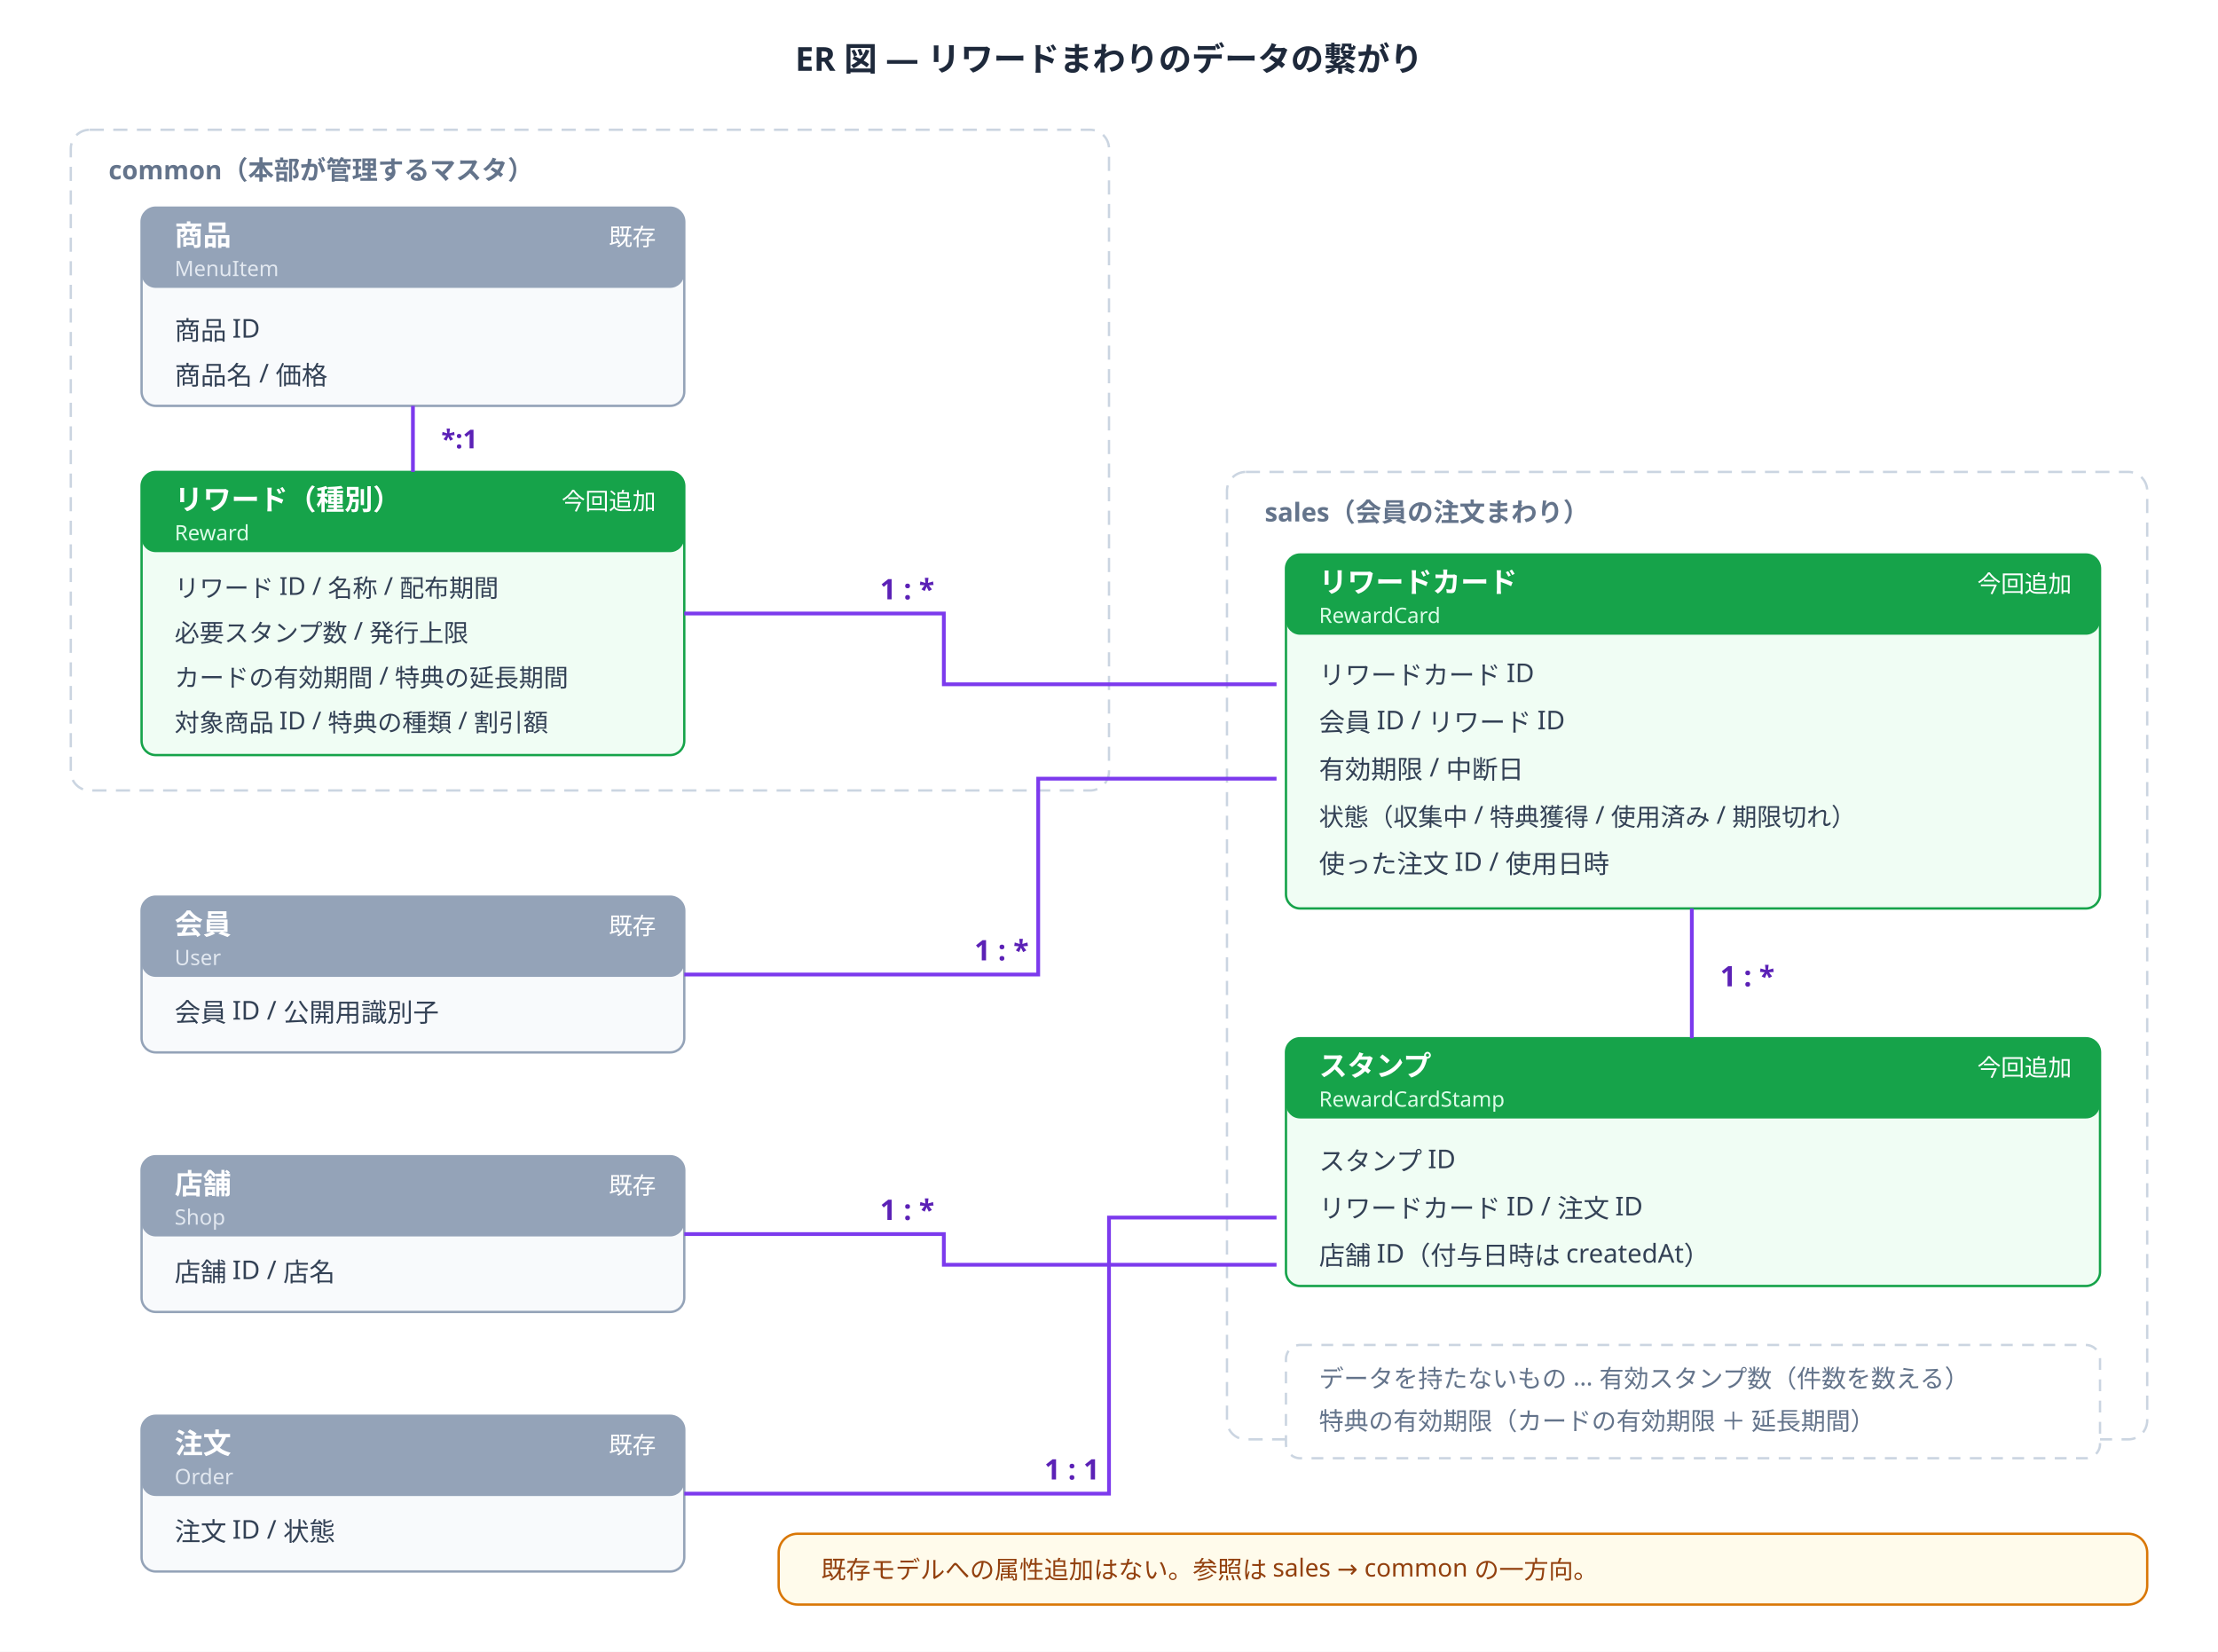
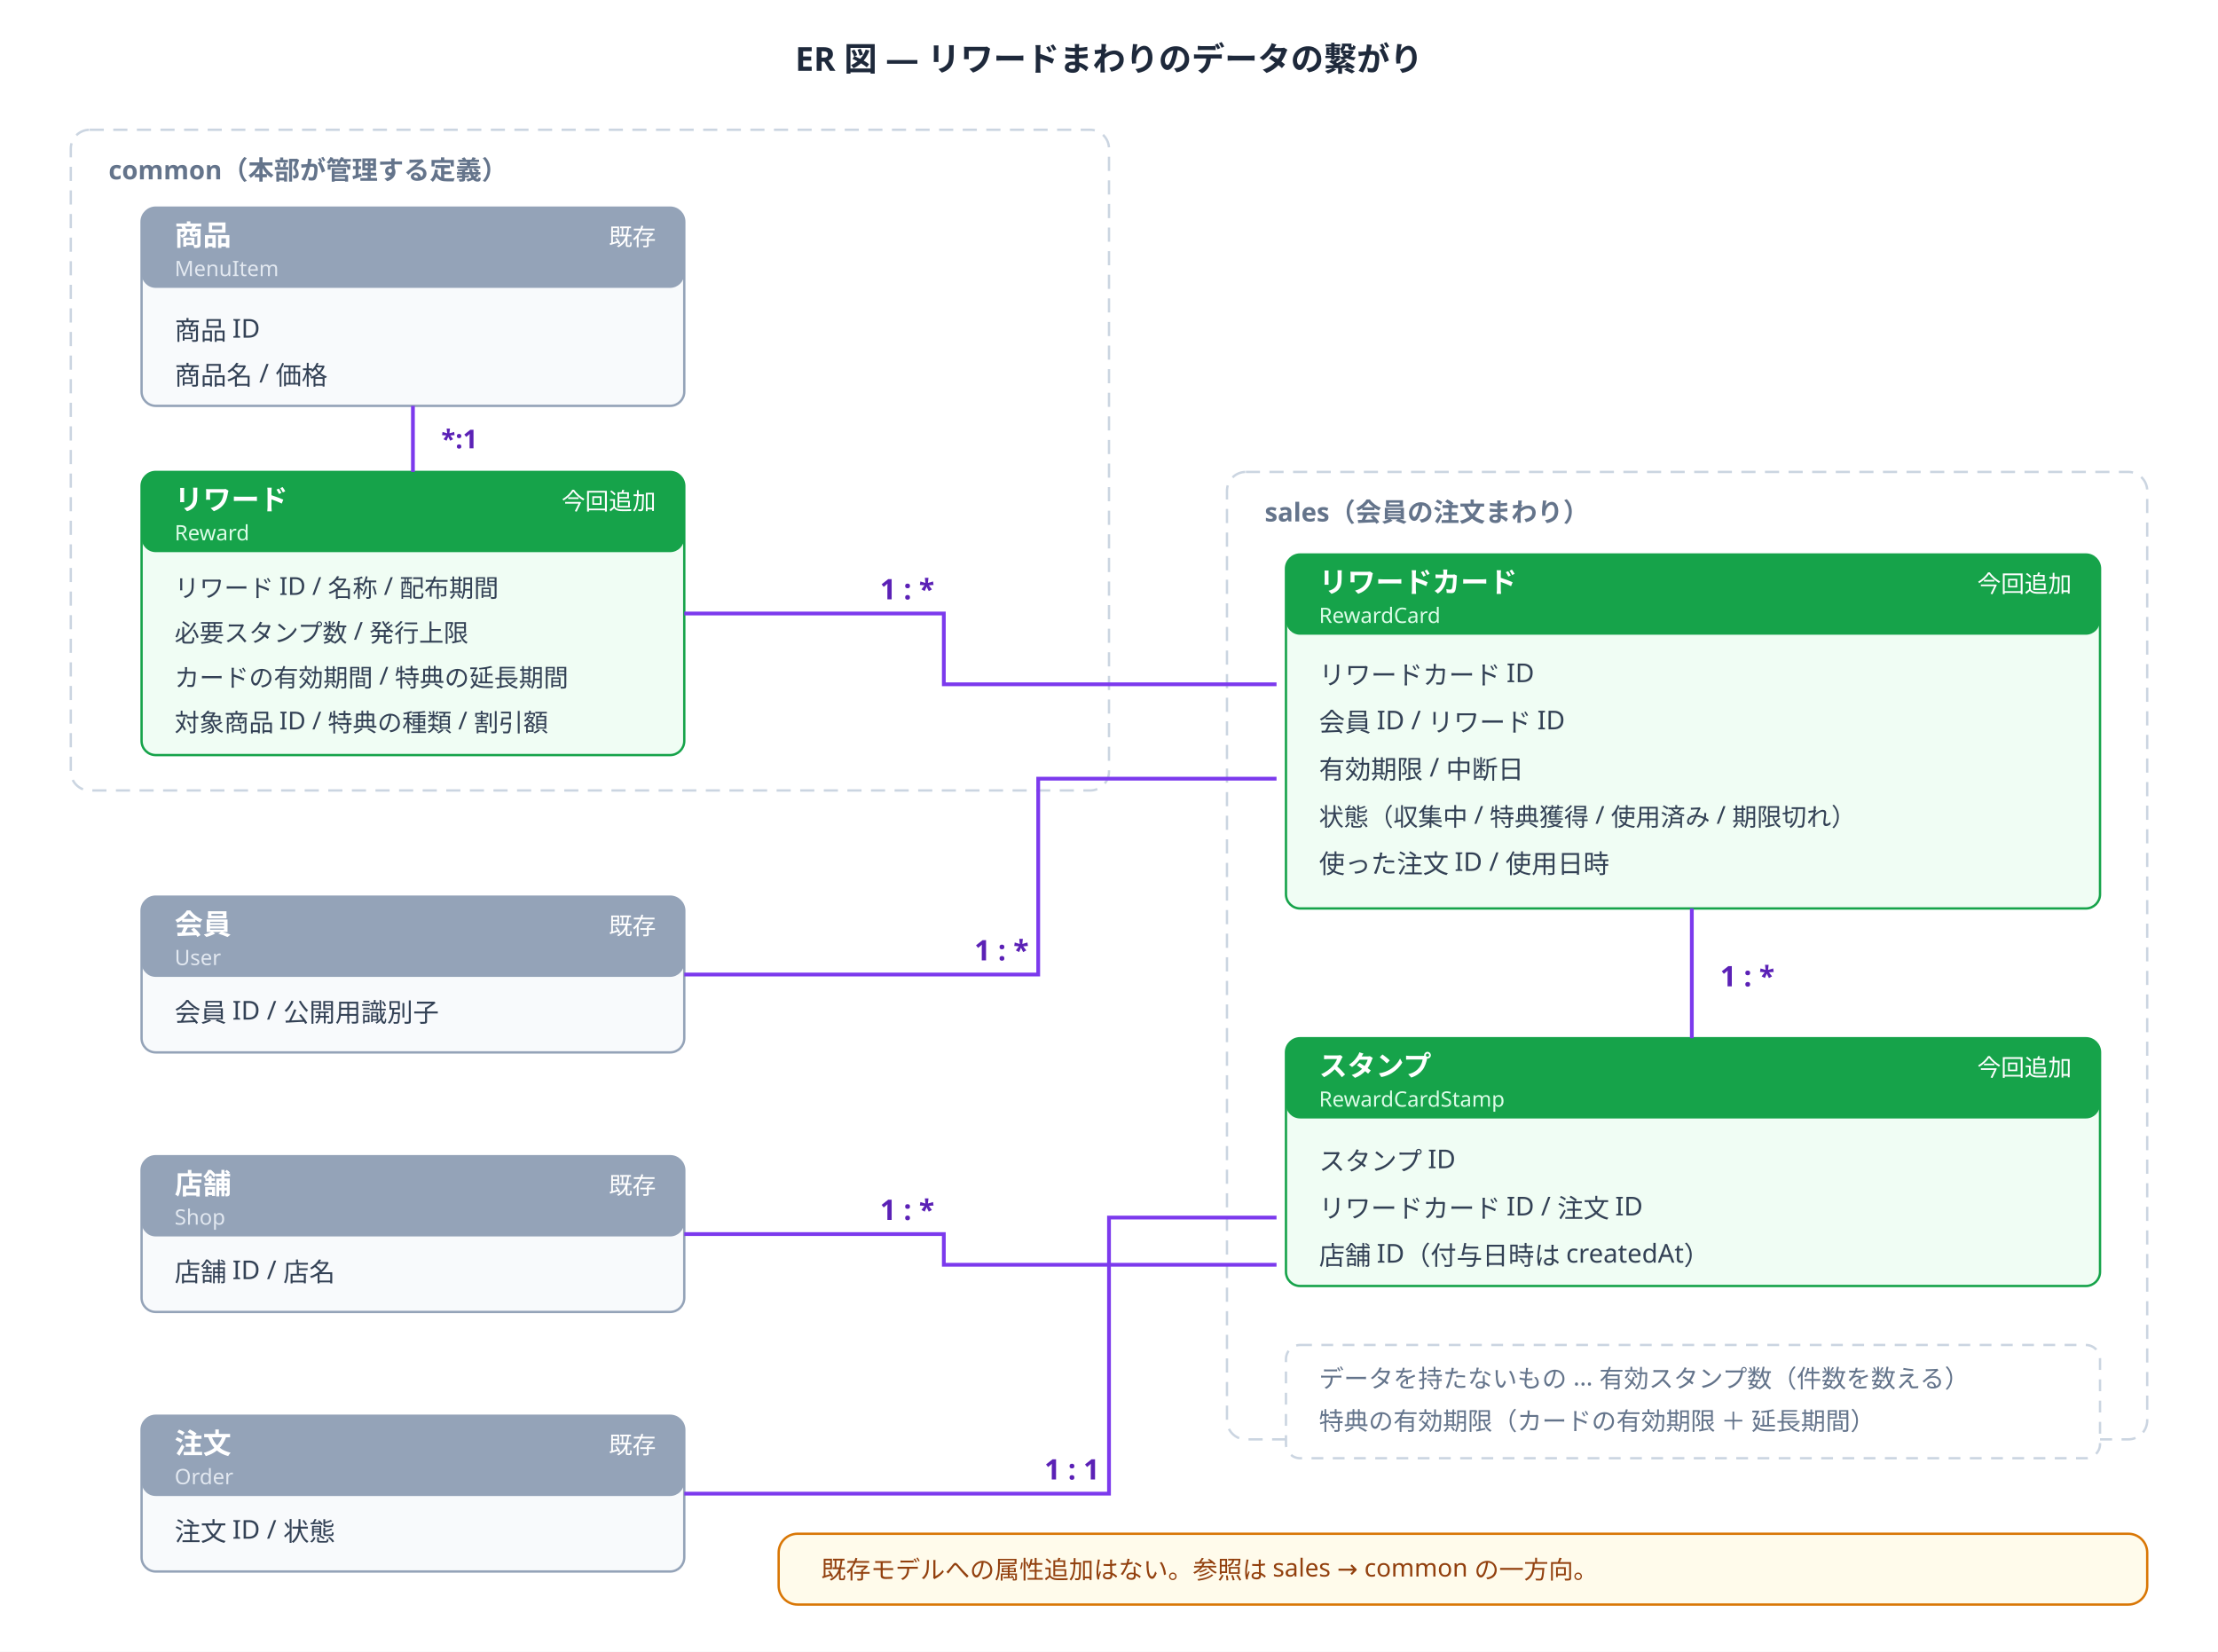
<svg xmlns="http://www.w3.org/2000/svg" viewBox="0 0 940 700" width="940" font-family="sans-serif" font-size="14">
  <rect x="0" y="0" width="940" height="700" fill="#ffffff" />
  <text x="470" y="30" text-anchor="middle" font-weight="bold" fill="#1e293b">ER 図 — リワードまわりのデータの繋がり</text>
  <rect x="30" y="55" width="440" height="280" rx="8" fill="none" stroke="#cbd5e1" stroke-dasharray="6 4" />
-   <text x="46" y="76" font-size="11" font-weight="bold" fill="#64748b">common（本部が管理するマスタ）</text>
+   <text x="46" y="76" font-size="11" font-weight="bold" fill="#64748b">common（本部が管理する定義）</text>
  <rect x="60" y="88" width="230" height="84" rx="6" fill="#f8fafc" stroke="#94a3b8" />
  <rect x="60" y="88" width="230" height="34" rx="6" fill="#94a3b8" />
  <text x="74" y="104" font-size="12" font-weight="bold" fill="#ffffff">商品</text>
  <text x="74" y="117" font-size="9" fill="#e2e8f0">MenuItem</text>
  <text x="278" y="104" text-anchor="end" font-size="10" fill="#ffffff">既存</text>
  <text x="74" y="144" font-size="11" fill="#334155">商品 ID</text>
  <text x="74" y="163" font-size="11" fill="#334155">商品名 / 価格</text>
  <rect x="60" y="200" width="230" height="120" rx="6" fill="#f0fdf4" stroke="#16a34a" />
  <rect x="60" y="200" width="230" height="34" rx="6" fill="#16a34a" />
-   <text x="74" y="216" font-size="12" font-weight="bold" fill="#ffffff">リワード（種別）</text>
+   <text x="74" y="216" font-size="12" font-weight="bold" fill="#ffffff">リワード</text>
  <text x="74" y="229" font-size="9" fill="#dcfce7">Reward</text>
  <text x="278" y="216" text-anchor="end" font-size="10" fill="#ffffff">今回追加</text>
  <text x="74" y="253" font-size="10.5" fill="#334155">リワード ID / 名称 / 配布期間</text>
  <text x="74" y="272" font-size="10.5" fill="#334155">必要スタンプ数 / 発行上限</text>
  <text x="74" y="291" font-size="10.5" fill="#334155">カードの有効期間 / 特典の延長期間</text>
  <text x="74" y="310" font-size="10.5" fill="#334155">対象商品 ID / 特典の種類 / 割引額</text>
  <path d="M175,200 V172" fill="none" stroke="#7c3aed" stroke-width="1.6" />
  <text x="187" y="190" font-size="11" font-weight="bold" fill="#5b21b6">*:1</text>
  <rect x="60" y="380" width="230" height="66" rx="6" fill="#f8fafc" stroke="#94a3b8" />
  <rect x="60" y="380" width="230" height="34" rx="6" fill="#94a3b8" />
  <text x="74" y="396" font-size="12" font-weight="bold" fill="#ffffff">会員</text>
  <text x="74" y="409" font-size="9" fill="#e2e8f0">User</text>
  <text x="278" y="396" text-anchor="end" font-size="10" fill="#ffffff">既存</text>
  <text x="74" y="433" font-size="11" fill="#334155">会員 ID / 公開用識別子</text>
  <rect x="60" y="490" width="230" height="66" rx="6" fill="#f8fafc" stroke="#94a3b8" />
  <rect x="60" y="490" width="230" height="34" rx="6" fill="#94a3b8" />
  <text x="74" y="506" font-size="12" font-weight="bold" fill="#ffffff">店舗</text>
  <text x="74" y="519" font-size="9" fill="#e2e8f0">Shop</text>
  <text x="278" y="506" text-anchor="end" font-size="10" fill="#ffffff">既存</text>
  <text x="74" y="543" font-size="11" fill="#334155">店舗 ID / 店名</text>
  <rect x="60" y="600" width="230" height="66" rx="6" fill="#f8fafc" stroke="#94a3b8" />
  <rect x="60" y="600" width="230" height="34" rx="6" fill="#94a3b8" />
  <text x="74" y="616" font-size="12" font-weight="bold" fill="#ffffff">注文</text>
  <text x="74" y="629" font-size="9" fill="#e2e8f0">Order</text>
  <text x="278" y="616" text-anchor="end" font-size="10" fill="#ffffff">既存</text>
  <text x="74" y="653" font-size="11" fill="#334155">注文 ID / 状態</text>
  <rect x="520" y="200" width="390" height="410" rx="8" fill="none" stroke="#cbd5e1" stroke-dasharray="6 4" />
  <text x="536" y="221" font-size="11" font-weight="bold" fill="#64748b">sales（会員の注文まわり）</text>
  <rect x="545" y="235" width="345" height="150" rx="6" fill="#f0fdf4" stroke="#16a34a" />
  <rect x="545" y="235" width="345" height="34" rx="6" fill="#16a34a" />
  <text x="559" y="251" font-size="12" font-weight="bold" fill="#ffffff">リワードカード</text>
  <text x="559" y="264" font-size="9" fill="#dcfce7">RewardCard</text>
  <text x="878" y="251" text-anchor="end" font-size="10" fill="#ffffff">今回追加</text>
  <text x="559" y="290" font-size="11" fill="#334155">リワードカード ID</text>
  <text x="559" y="310" font-size="11" fill="#334155">会員 ID / リワード ID</text>
  <text x="559" y="330" font-size="11" fill="#334155">有効期限 / 中断日</text>
  <text x="559" y="350" font-size="10.5" fill="#334155">状態（収集中 / 特典獲得 / 使用済み / 期限切れ）</text>
  <text x="559" y="370" font-size="11" fill="#334155">使った注文 ID / 使用日時</text>
  <rect x="545" y="440" width="345" height="105" rx="6" fill="#f0fdf4" stroke="#16a34a" />
  <rect x="545" y="440" width="345" height="34" rx="6" fill="#16a34a" />
  <text x="559" y="456" font-size="12" font-weight="bold" fill="#ffffff">スタンプ</text>
  <text x="559" y="469" font-size="9" fill="#dcfce7">RewardCardStamp</text>
  <text x="878" y="456" text-anchor="end" font-size="10" fill="#ffffff">今回追加</text>
  <text x="559" y="496" font-size="11" fill="#334155">スタンプ ID</text>
  <text x="559" y="516" font-size="11" fill="#334155">リワードカード ID / 注文 ID</text>
  <text x="559" y="536" font-size="11" fill="#334155">店舗 ID（付与日時は createdAt）</text>
  <path d="M290,260 H400 V290 H541" fill="none" stroke="#7c3aed" stroke-width="1.6" />
  <text x="396" y="254" text-anchor="end" font-size="12" font-weight="bold" fill="#5b21b6">1 : *</text>
  <path d="M290,413 H440 V330 H541" fill="none" stroke="#7c3aed" stroke-width="1.6" />
  <text x="436" y="407" text-anchor="end" font-size="12" font-weight="bold" fill="#5b21b6">1 : *</text>
  <path d="M717,385 V440" fill="none" stroke="#7c3aed" stroke-width="1.6" />
  <text x="729" y="418" font-size="12" font-weight="bold" fill="#5b21b6">1 : *</text>
  <path d="M290,523 H400 V536 H541" fill="none" stroke="#7c3aed" stroke-width="1.6" />
  <text x="396" y="517" text-anchor="end" font-size="12" font-weight="bold" fill="#5b21b6">1 : *</text>
  <path d="M290,633 H470 V516 H541" fill="none" stroke="#7c3aed" stroke-width="1.6" />
  <text x="466" y="627" text-anchor="end" font-size="12" font-weight="bold" fill="#5b21b6">1 : 1</text>
  <rect x="545" y="570" width="345" height="48" rx="6" fill="#ffffff" stroke="#cbd5e1" stroke-dasharray="5 4" />
  <text x="559" y="588" font-size="10.5" fill="#64748b">データを持たないもの … 有効スタンプ数（件数を数える）</text>
  <text x="559" y="606" font-size="10.5" fill="#64748b">特典の有効期限（カードの有効期限 ＋ 延長期間）</text>
  <rect x="330" y="650" width="580" height="30" rx="8" fill="#fffbeb" stroke="#d97706" />
  <text x="348" y="669" font-size="10.5" fill="#92400e">既存モデルへの属性追加はない。参照は sales → common の一方向。</text>
</svg>
